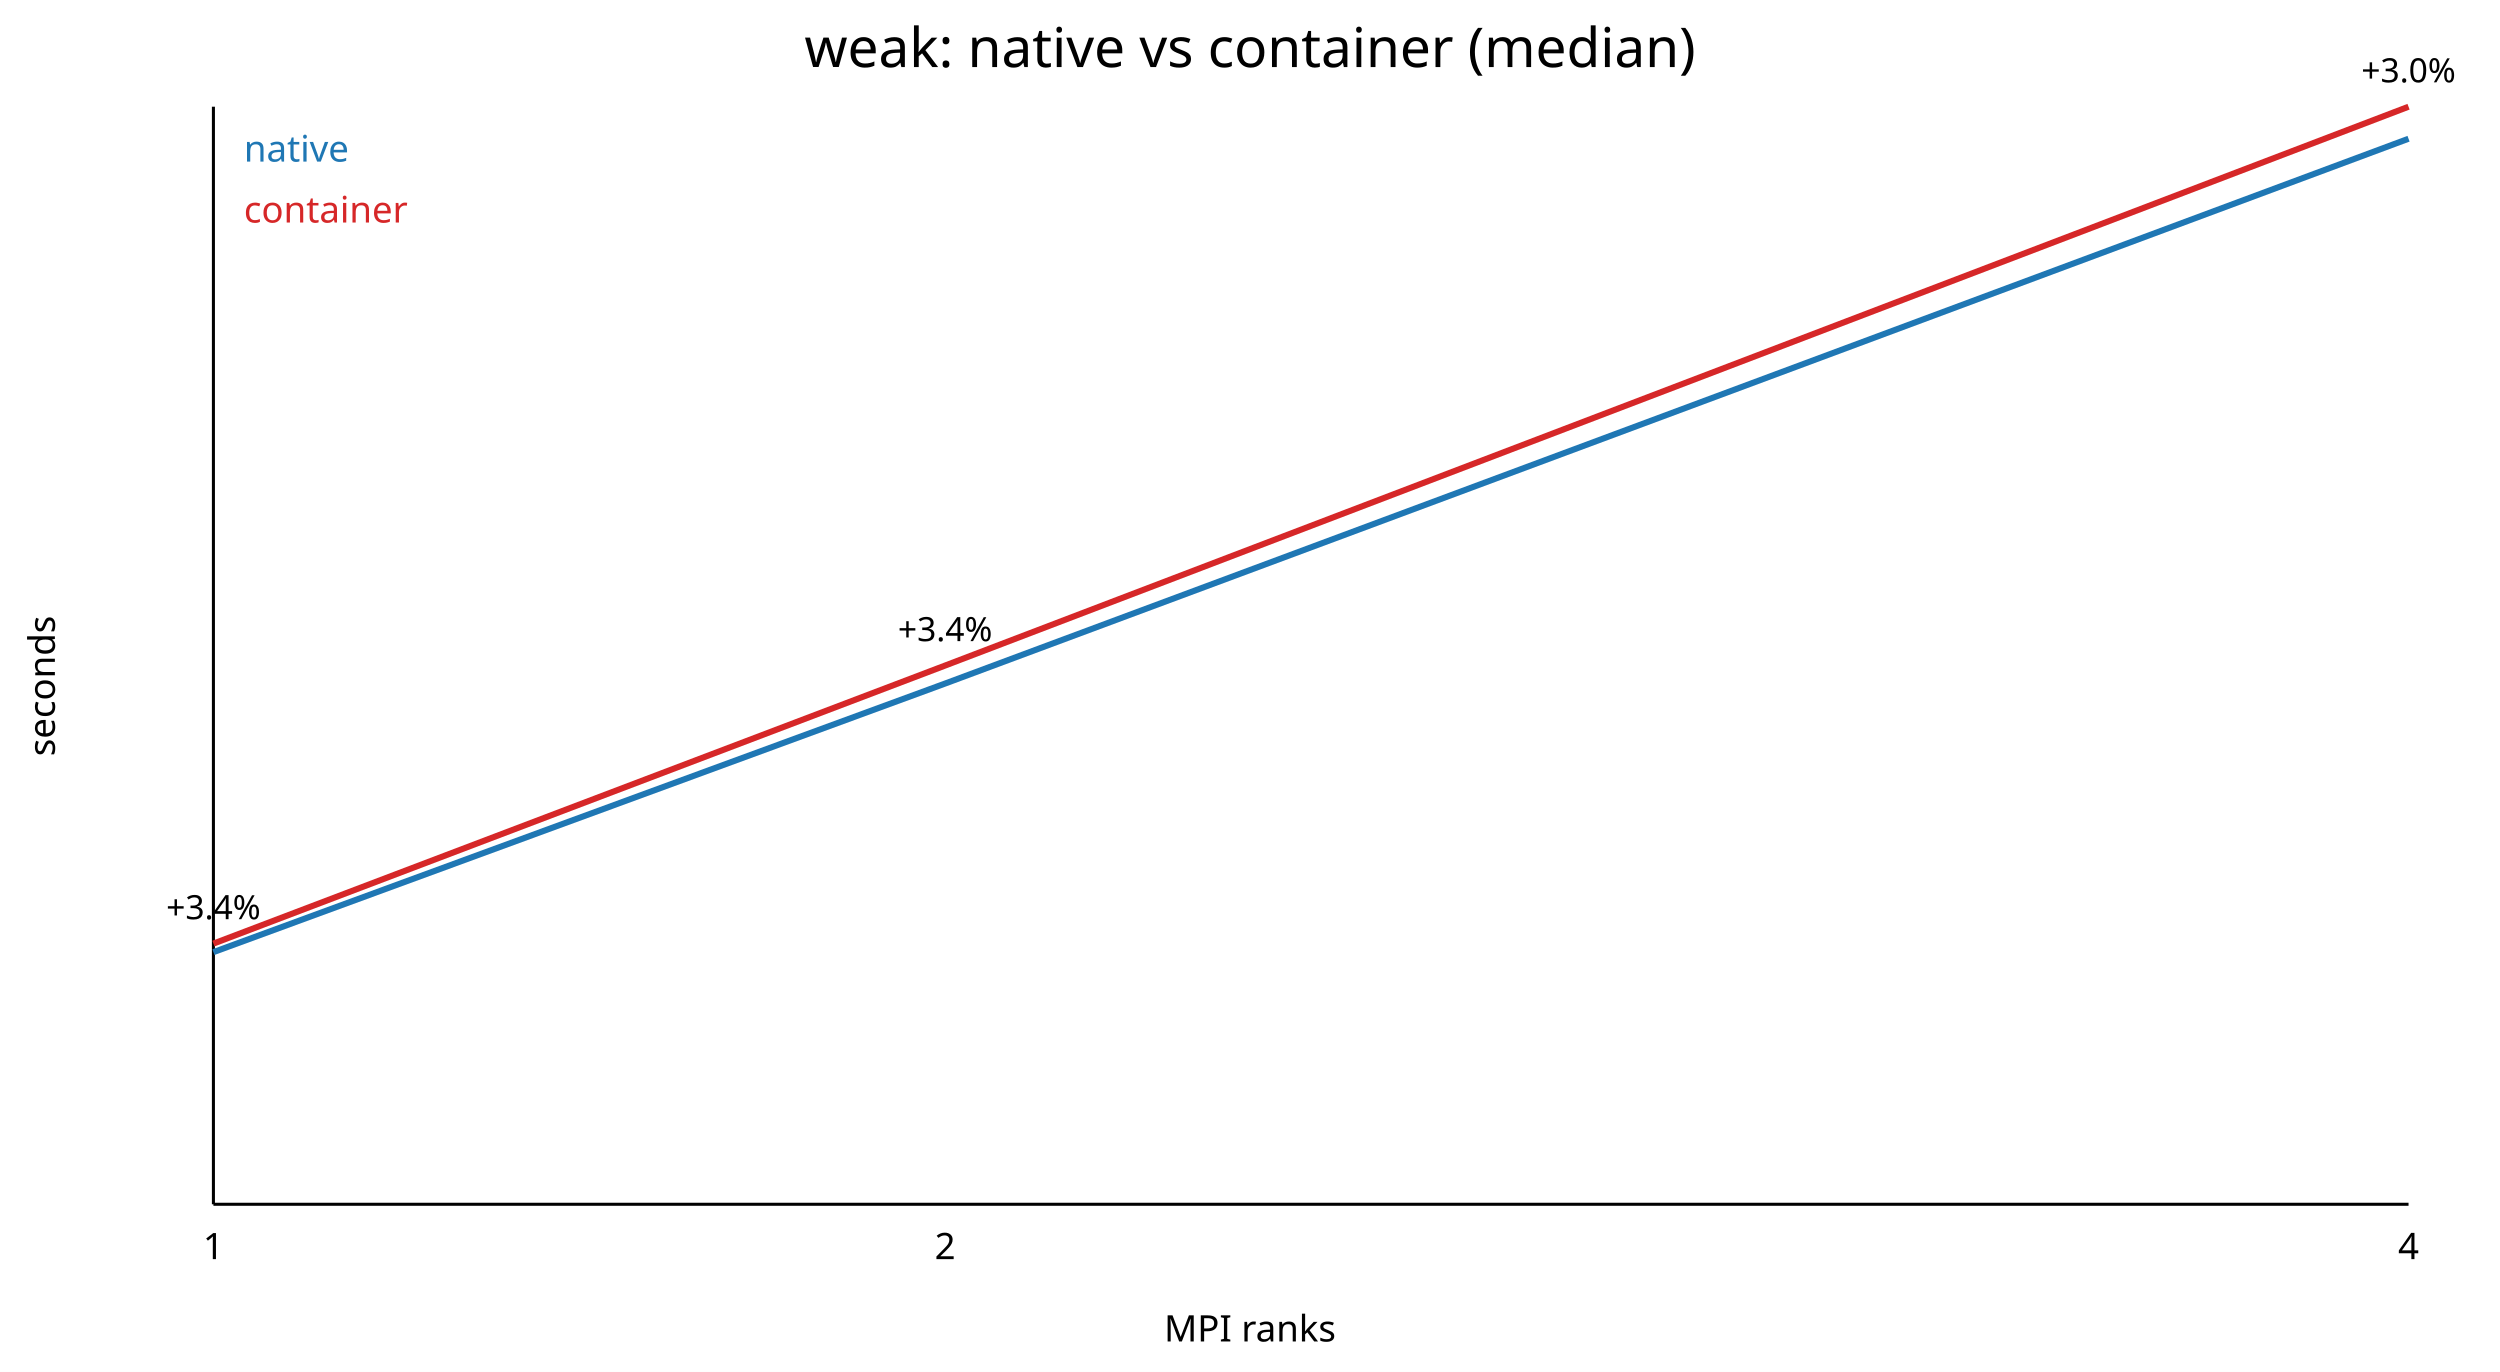
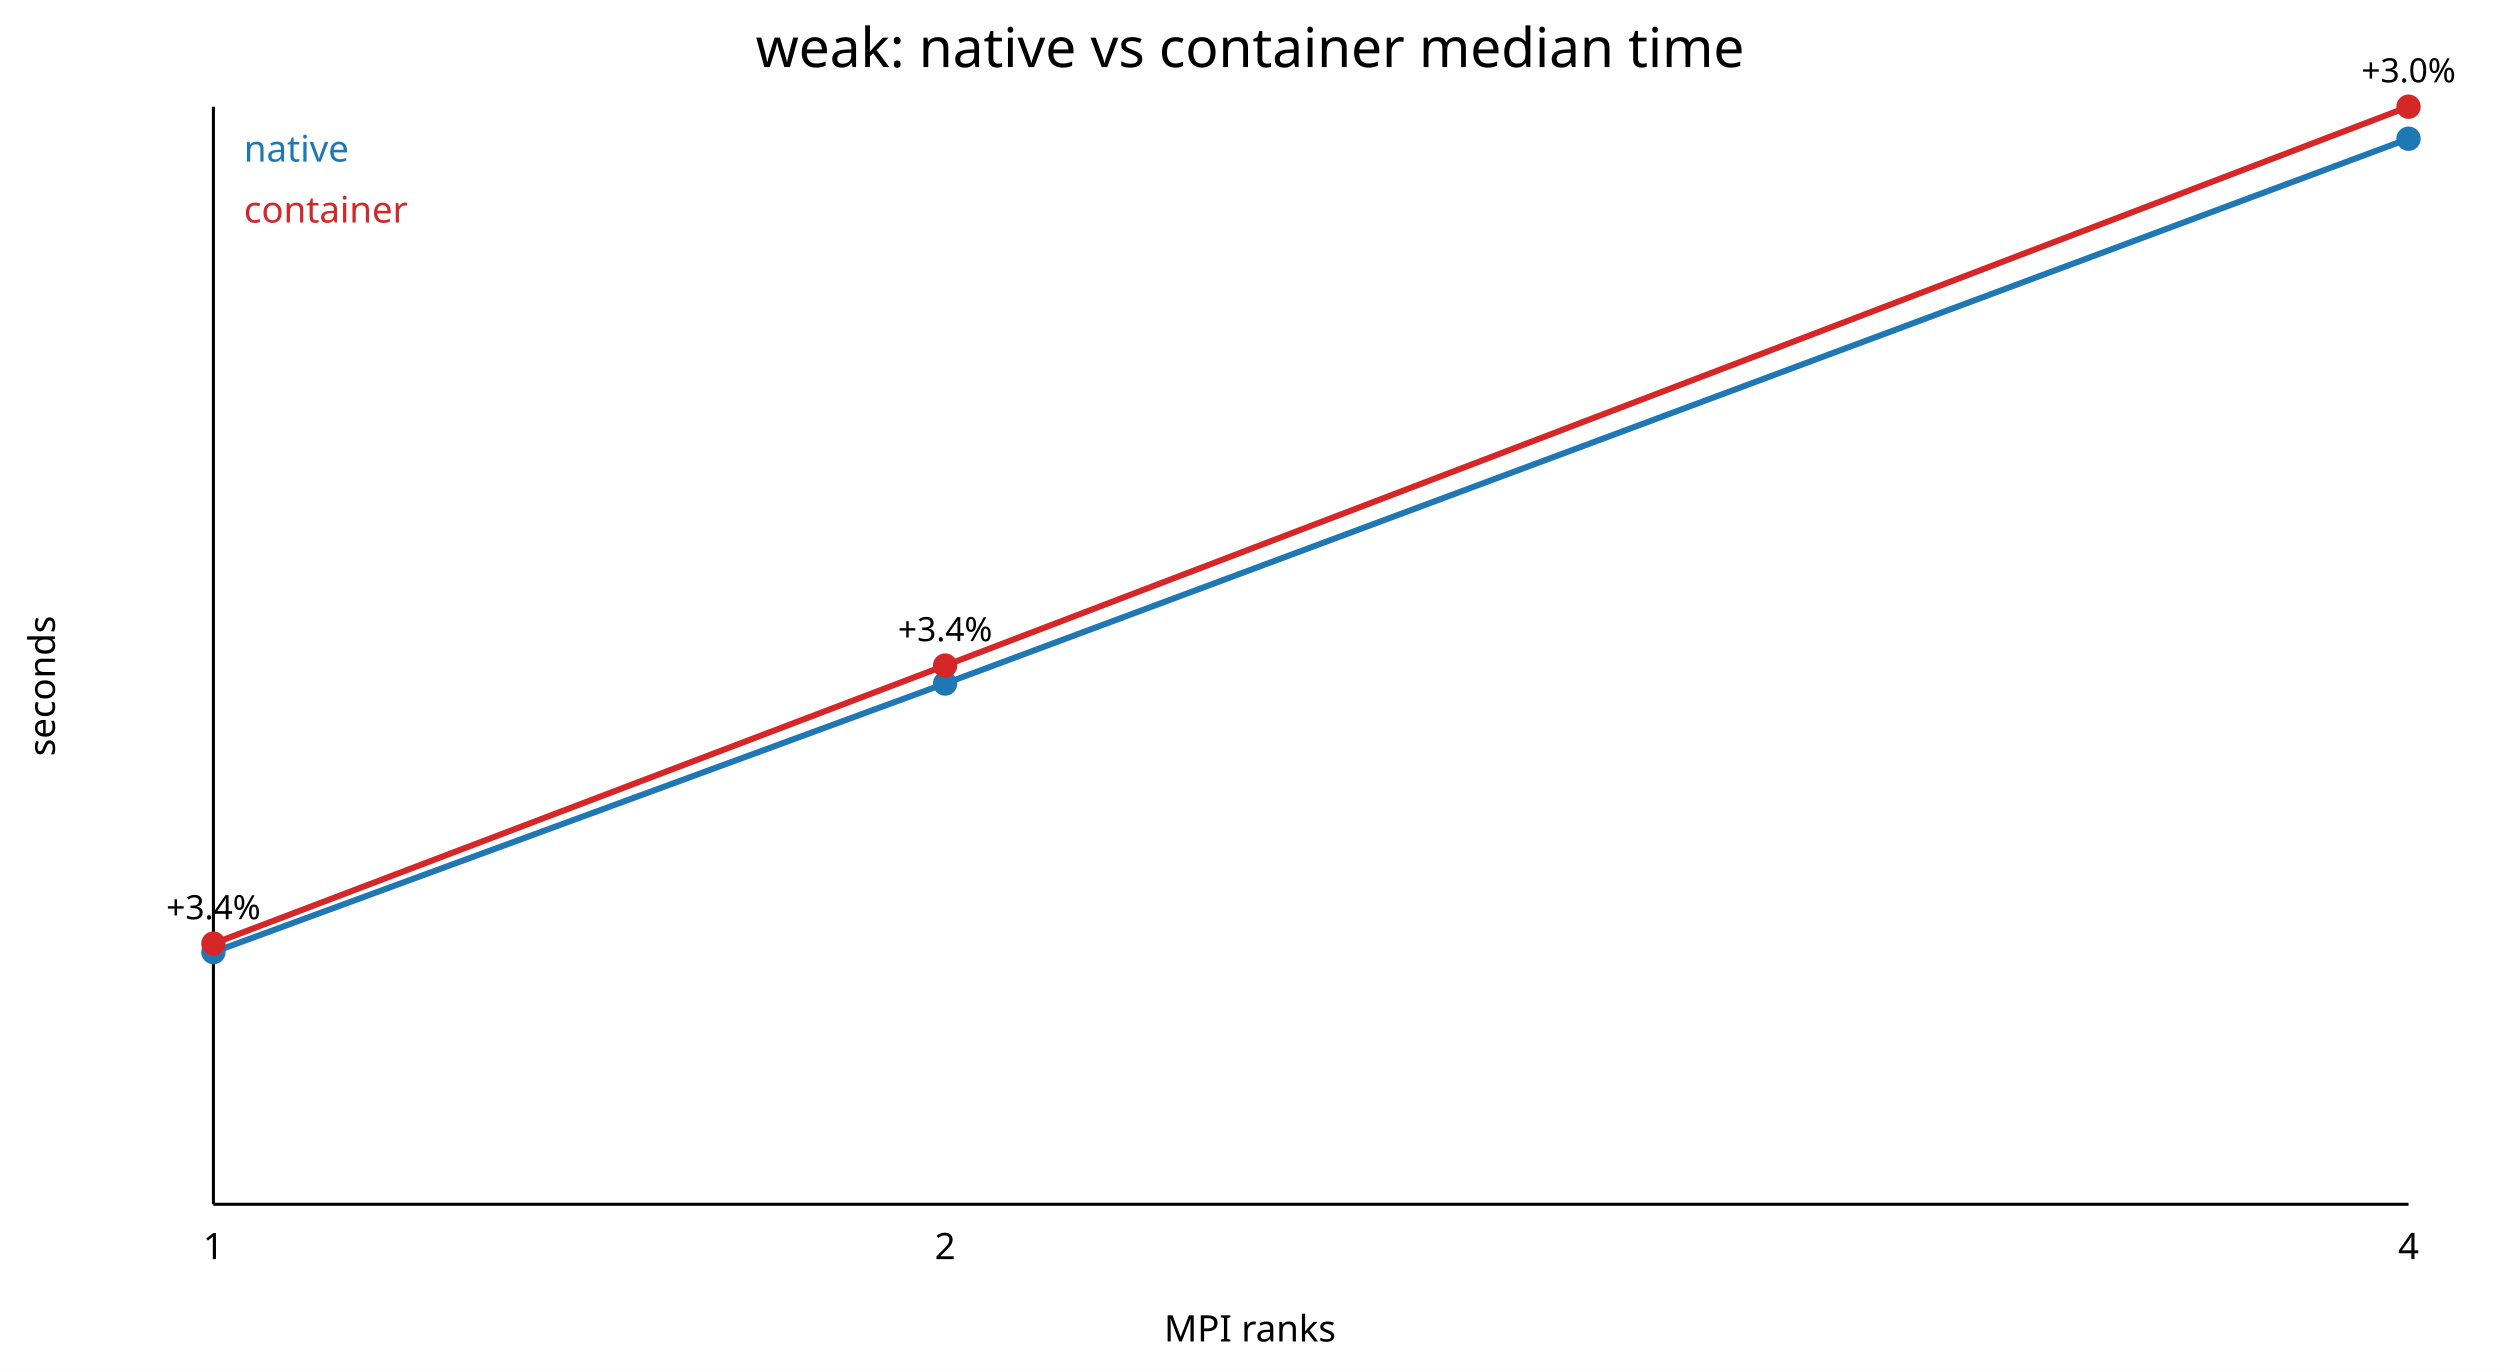
<svg xmlns="http://www.w3.org/2000/svg" width="820" height="450">
  <rect width="100%" height="100%" fill="white" />
-   <text x="410.0" y="22" text-anchor="middle" font-family="sans-serif" font-size="18">weak: native vs container (median)</text>
+   <text x="410.0" y="22" text-anchor="middle" font-family="sans-serif" font-size="18">weak: native vs container median time</text>
  <line x1="70" y1="395" x2="790" y2="395" stroke="black" />
  <line x1="70" y1="35" x2="70" y2="395" stroke="black" />
  <polyline points="70.0,312.3 310.0,224.2 790.0,45.5" fill="none" stroke="#1f77b4" stroke-width="2" />
+   <circle cx="70.0" cy="312.3" r="4" fill="#1f77b4" />
+   <circle cx="310.0" cy="224.2" r="4" fill="#1f77b4" />
+   <circle cx="790.0" cy="45.5" r="4" fill="#1f77b4" />
  <text x="80" y="53" fill="#1f77b4" font-family="sans-serif">native</text>
  <polyline points="70.0,309.5 310.0,218.3 790.0,35.0" fill="none" stroke="#d62728" stroke-width="2" />
+   <circle cx="70.0" cy="309.5" r="4" fill="#d62728" />
+   <circle cx="310.0" cy="218.3" r="4" fill="#d62728" />
+   <circle cx="790.0" cy="35.0" r="4" fill="#d62728" />
  <text x="80" y="73" fill="#d62728" font-family="sans-serif">container</text>
  <text x="70.0" y="413" text-anchor="middle" font-family="sans-serif">1</text>
  <text x="70.0" y="301.5" text-anchor="middle" font-family="sans-serif" font-size="11">+3.4%</text>
  <text x="310.0" y="413" text-anchor="middle" font-family="sans-serif">2</text>
  <text x="310.0" y="210.3" text-anchor="middle" font-family="sans-serif" font-size="11">+3.4%</text>
  <text x="790.0" y="413" text-anchor="middle" font-family="sans-serif">4</text>
  <text x="790.0" y="27.0" text-anchor="middle" font-family="sans-serif" font-size="11">+3.0%</text>
  <text x="410.0" y="440" text-anchor="middle" font-family="sans-serif">MPI ranks</text>
  <text transform="translate(18,225.0) rotate(-90)" text-anchor="middle" font-family="sans-serif">seconds</text>
</svg>
